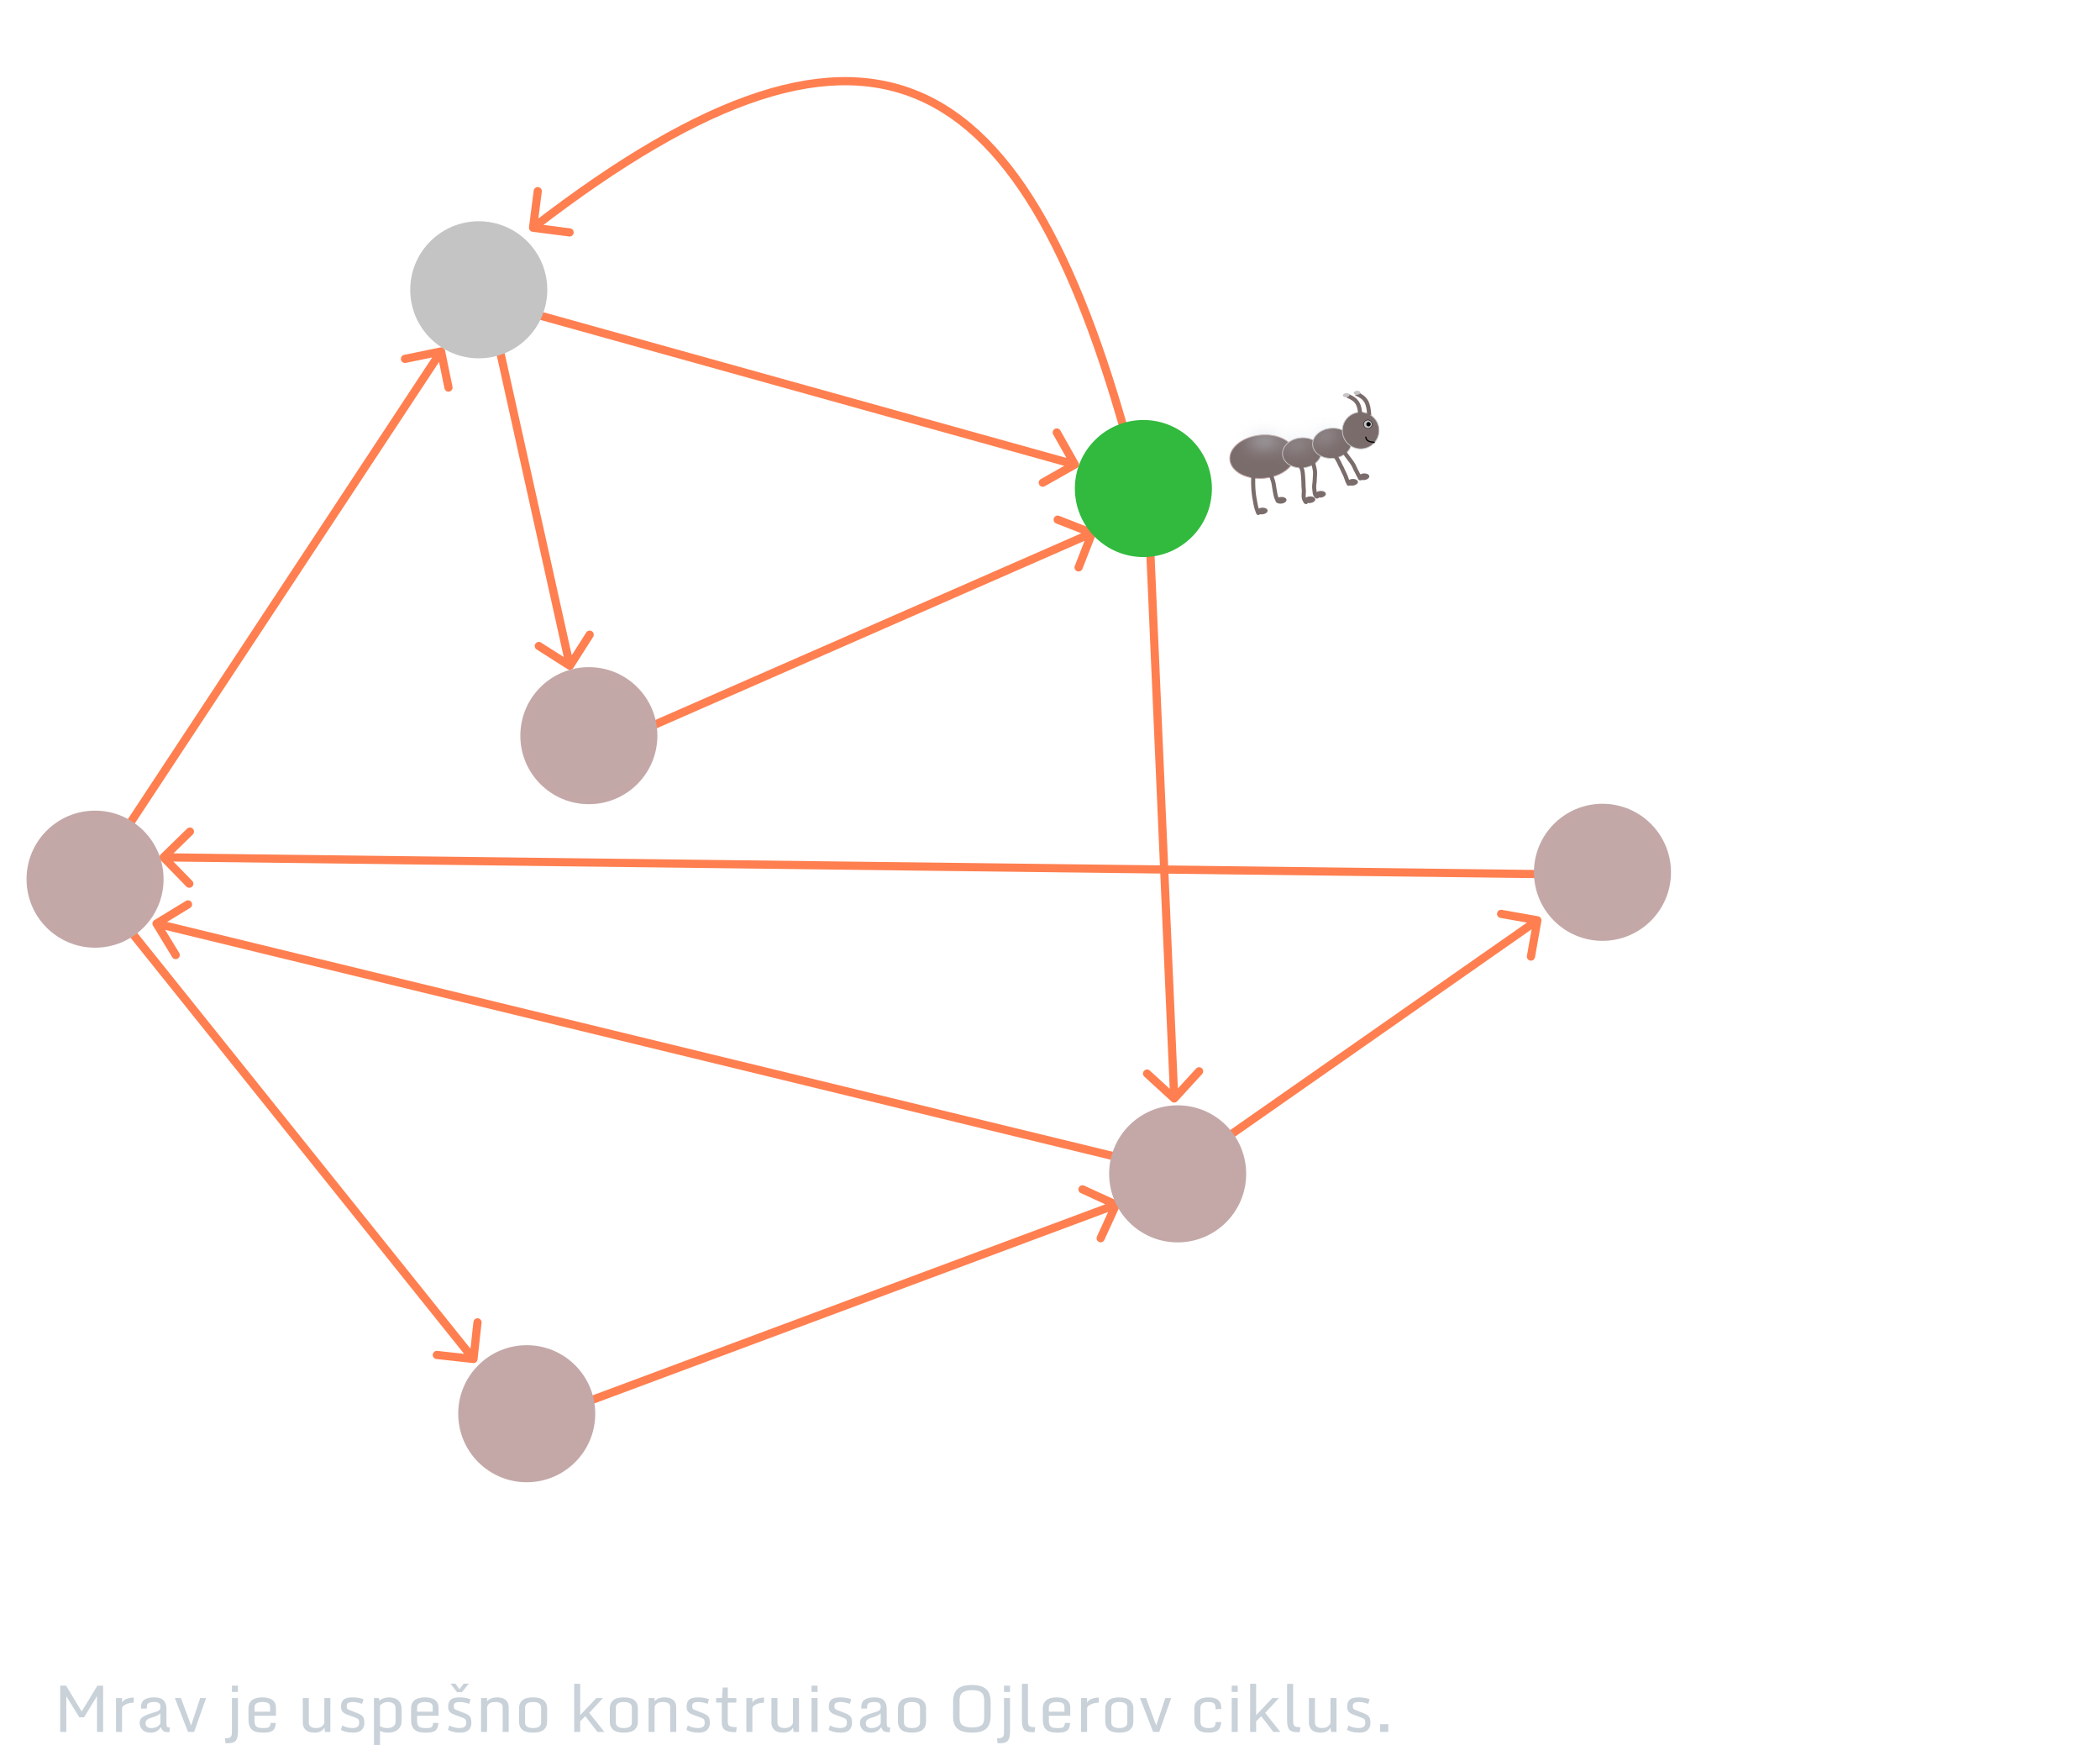
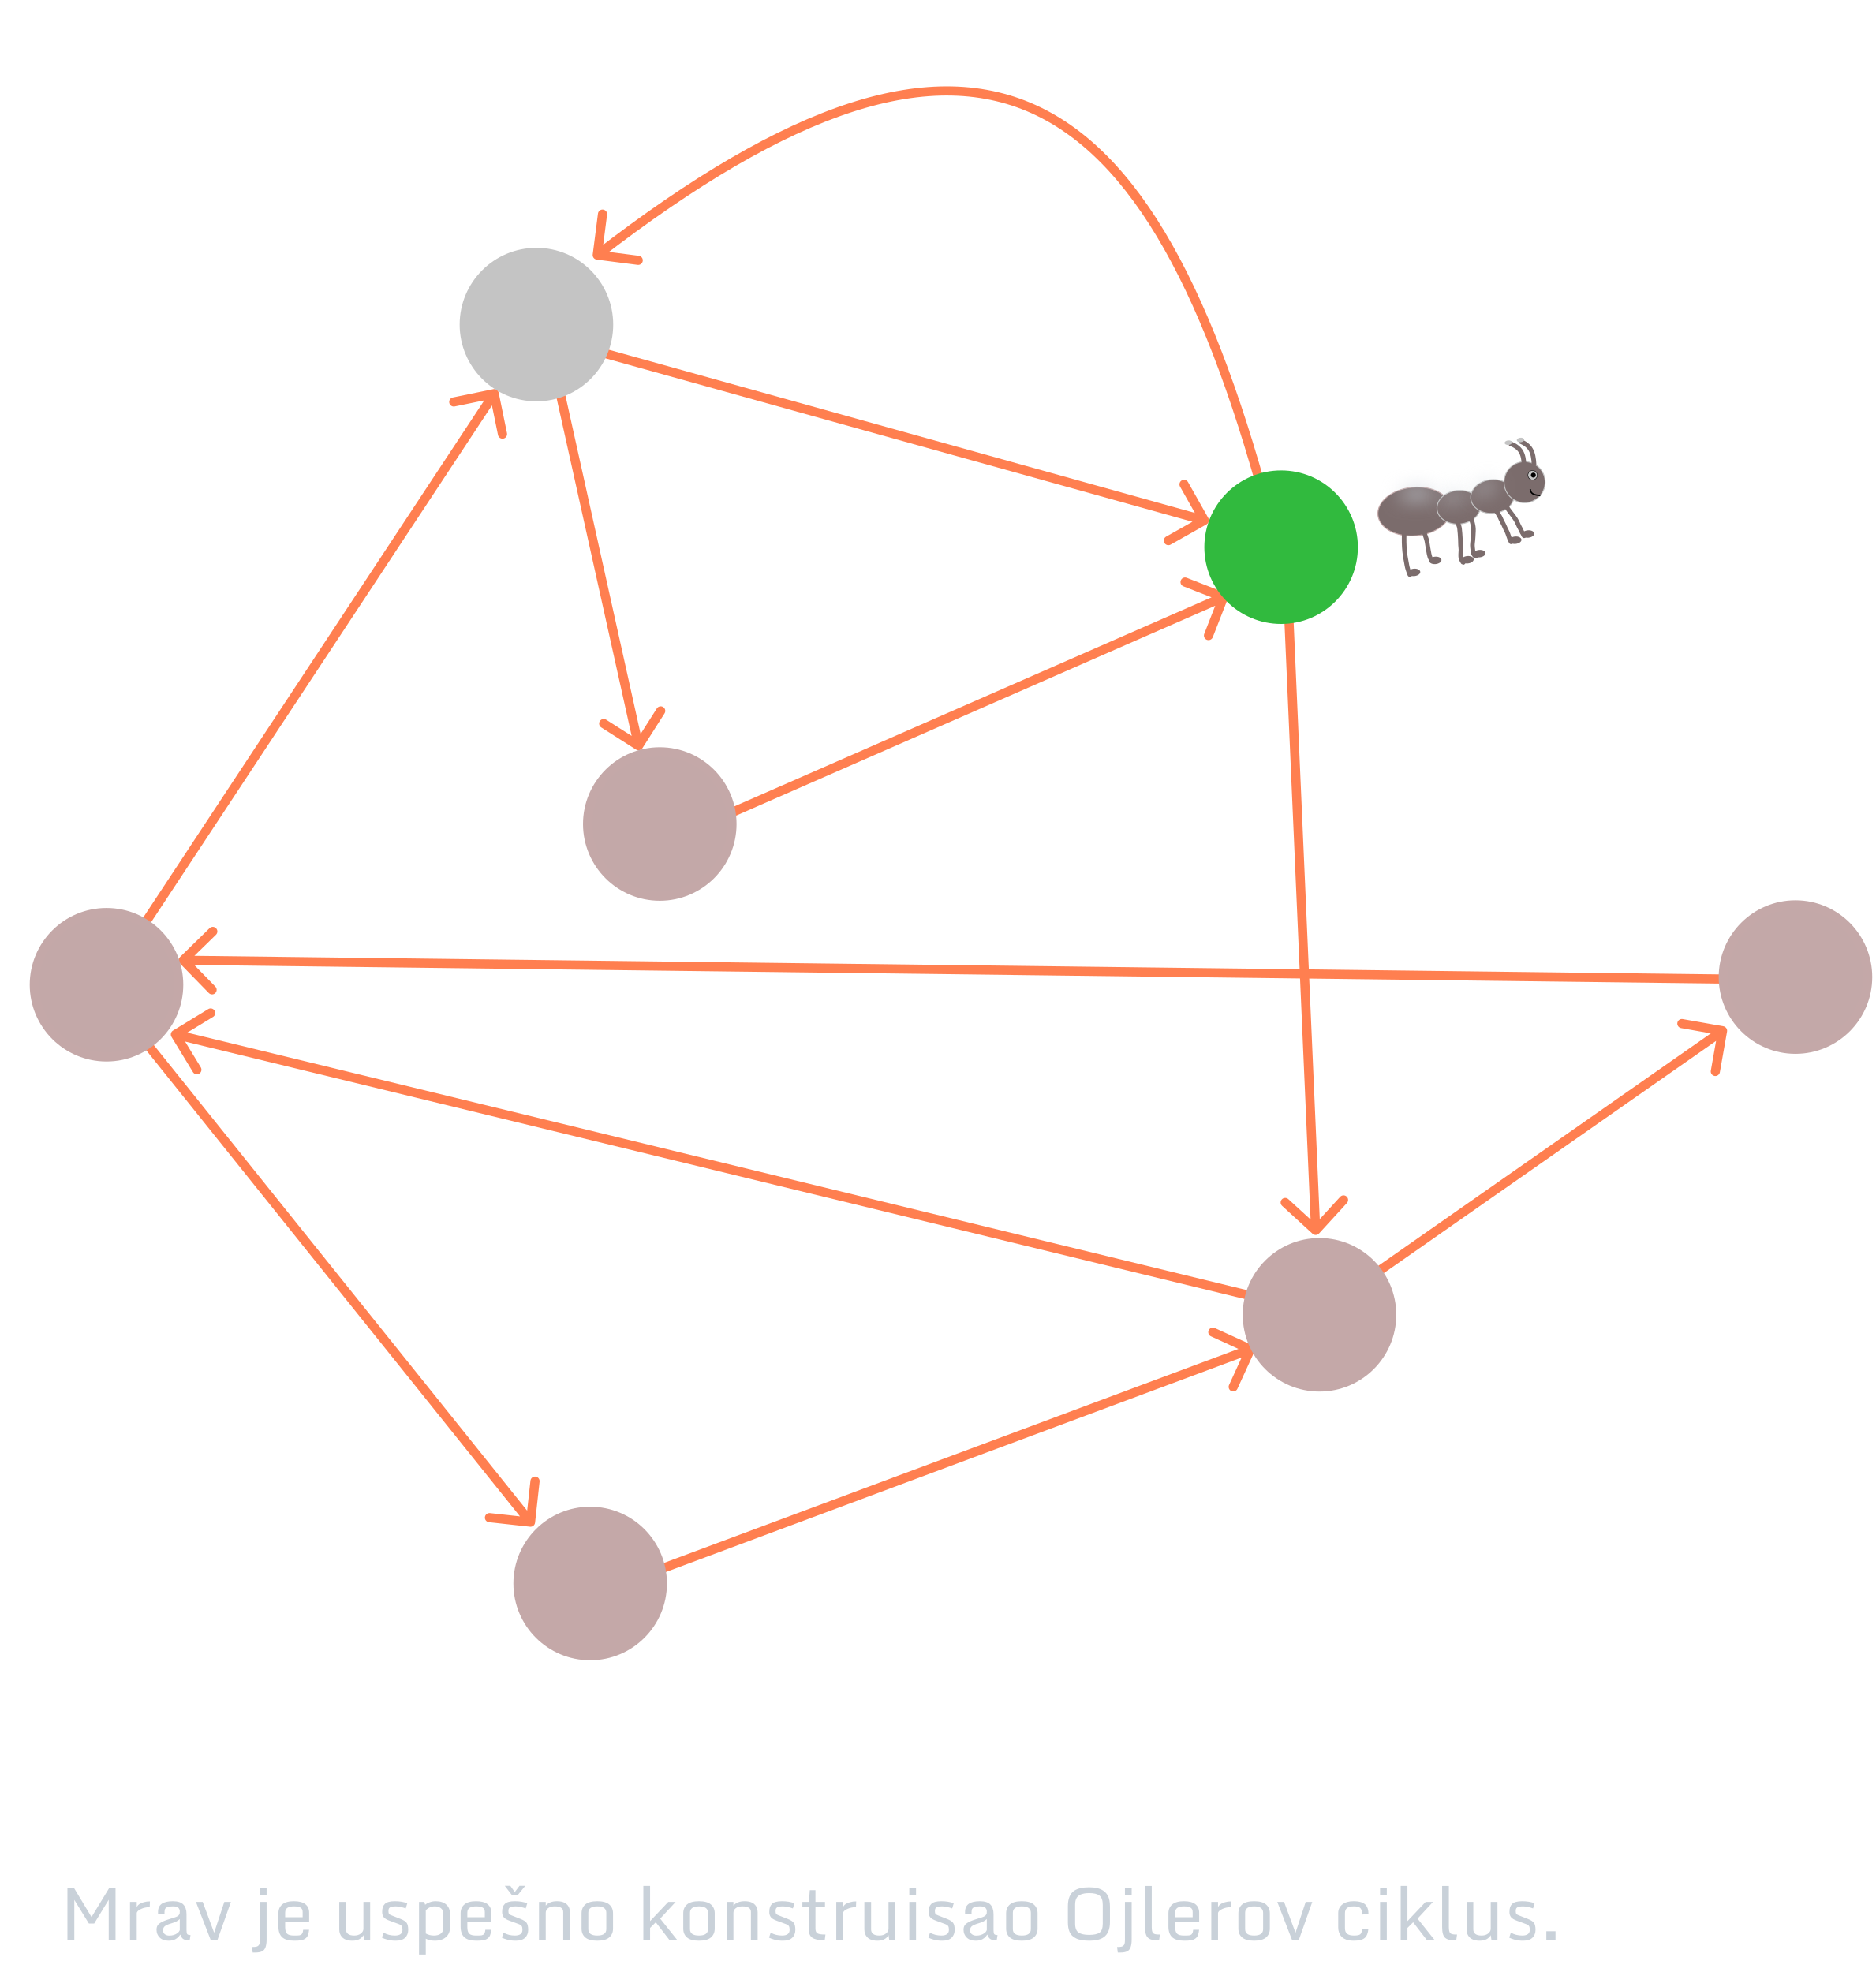
- <svg xmlns="http://www.w3.org/2000/svg" width="513" height="430" viewBox="0 0 513 430" fill="none">
+ <svg xmlns="http://www.w3.org/2000/svg" width="409" height="430" viewBox="0 0 409 430" fill="none">
  <path d="M14.703 423V411.703H16.148L19.953 418.016L23.797 411.703H25.188V423H23.703V414.242L20.539 419.422H19.375L16.203 414.273V423H14.703ZM28.344 423V414.719H29.812V415.891C30 415.38 30.508 415.01 31.336 414.781C31.768 414.656 32.219 414.596 32.688 414.602L32.641 415.859C31.932 415.859 31.284 416 30.695 416.281C30.107 416.562 29.812 416.87 29.812 417.203V423H28.344ZM36.773 423.172C35.935 423.172 35.284 422.945 34.82 422.492C34.357 422.034 34.125 421.466 34.125 420.789C34.125 420.404 34.206 420.083 34.367 419.828C34.695 419.307 35.675 418.81 37.305 418.336C38.247 418.076 38.789 417.852 38.93 417.664C39.075 417.477 39.156 417.331 39.172 417.227C39.188 417.117 39.195 416.945 39.195 416.711C39.195 416.477 39.099 416.247 38.906 416.023C38.719 415.799 38.307 415.688 37.672 415.688C36.776 415.688 36.227 415.859 36.023 416.203C35.919 416.38 35.867 416.62 35.867 416.922V417.289H34.453V416.914C34.453 416.107 34.721 415.513 35.258 415.133C35.8 414.753 36.607 414.562 37.68 414.562C38.753 414.562 39.518 414.807 39.977 415.297C40.435 415.781 40.664 416.474 40.664 417.375V420.906C40.664 421.339 40.719 421.62 40.828 421.75C40.938 421.875 41.172 421.938 41.531 421.938L41.359 423.062H41.062C40.542 423.062 40.154 422.964 39.898 422.766C39.643 422.562 39.448 422.25 39.312 421.828C38.88 422.474 38.359 422.88 37.75 423.047C37.458 423.13 37.133 423.172 36.773 423.172ZM37.508 419.344C36.768 419.557 36.255 419.771 35.969 419.984C35.688 420.198 35.547 420.5 35.547 420.891C35.547 421.276 35.677 421.568 35.938 421.766C36.203 421.964 36.521 422.062 36.891 422.062C37.266 422.062 37.604 422.016 37.906 421.922C38.208 421.823 38.479 421.68 38.719 421.492C38.964 421.299 39.122 421.081 39.195 420.836V418.445C38.815 418.826 38.253 419.125 37.508 419.344ZM45.93 423L42.719 414.719H44.195L46.688 421.438L48.906 414.719H50.344L47.414 423H45.93ZM55.094 425.758L54.945 424.539H55.172C55.703 424.539 56.057 424.469 56.234 424.328C56.411 424.193 56.526 424.023 56.578 423.82C56.63 423.622 56.656 423.359 56.656 423.031V414.719H58.125V422.945C58.125 424.305 57.812 425.146 57.188 425.469C56.818 425.661 56.292 425.758 55.609 425.758H55.094ZM56.656 413.227V411.703H58.125V413.227H56.656ZM64.148 423.172C62.935 423.172 62.057 422.919 61.516 422.414C60.974 421.909 60.703 421.13 60.703 420.078V417.195C60.703 416.378 60.982 415.734 61.539 415.266C62.096 414.797 62.938 414.562 64.062 414.562C65.193 414.562 66.031 414.781 66.578 415.219C67.13 415.651 67.406 416.271 67.406 417.078V419.047H62.172V420.211C62.172 420.898 62.31 421.378 62.586 421.648C62.862 421.914 63.359 422.047 64.078 422.047C64.797 422.047 65.203 422.031 65.297 422C65.391 421.969 65.487 421.932 65.586 421.891C65.685 421.849 65.753 421.799 65.789 421.742C65.831 421.685 65.883 421.599 65.945 421.484C66.013 421.365 66.062 421.135 66.094 420.797H67.391C67.338 421.292 67.25 421.69 67.125 421.992C67.005 422.294 66.812 422.536 66.547 422.719C66.287 422.896 65.971 423.016 65.602 423.078C65.237 423.141 64.753 423.172 64.148 423.172ZM62.172 418.055H65.984V416.922C65.984 416.453 65.823 416.13 65.5 415.953C65.182 415.776 64.713 415.688 64.094 415.688C63.474 415.688 62.997 415.794 62.664 416.008C62.336 416.221 62.172 416.573 62.172 417.062V418.055ZM76.82 423.172C75.409 423.172 74.513 422.672 74.133 421.672C74.023 421.385 73.969 421.073 73.969 420.734V414.719H75.438V420.742C75.438 421.148 75.586 421.469 75.883 421.703C76.185 421.932 76.633 422.047 77.227 422.047C77.82 422.047 78.302 421.901 78.672 421.609C79.047 421.312 79.234 420.971 79.234 420.586V414.719H80.703V423H79.391L79.234 421.961C78.776 422.768 77.971 423.172 76.82 423.172ZM86.086 422.047C87.195 422.047 87.75 421.633 87.75 420.805C87.75 420.445 87.701 420.18 87.602 420.008C87.503 419.831 87.271 419.674 86.906 419.539L84.938 418.812C84.333 418.599 83.912 418.346 83.672 418.055C83.438 417.758 83.32 417.388 83.32 416.945C83.32 416.503 83.365 416.148 83.453 415.883C83.542 415.612 83.688 415.375 83.891 415.172C84.297 414.766 85.026 414.562 86.078 414.562C87.13 414.562 88.037 414.714 88.797 415.016L88.461 416.141C88.195 416.031 87.846 415.93 87.414 415.836C86.982 415.737 86.604 415.688 86.281 415.688C85.537 415.688 85.065 415.807 84.867 416.047C84.747 416.198 84.688 416.419 84.688 416.711C84.688 417.003 84.734 417.211 84.828 417.336C84.927 417.456 85.117 417.565 85.398 417.664L87.344 418.43C88.021 418.695 88.466 418.99 88.68 419.312C88.893 419.63 89 420.133 89 420.82C89 421.508 88.779 422.073 88.336 422.516C87.893 422.953 87.208 423.172 86.281 423.172C85.604 423.172 85.003 423.099 84.477 422.953C83.951 422.807 83.547 422.656 83.266 422.5L83.625 421.422C84.37 421.839 85.19 422.047 86.086 422.047ZM91.359 426.188V414.719H92.516L92.688 415.344C92.927 415.13 93.255 414.948 93.672 414.797C94.088 414.641 94.521 414.562 94.969 414.562C95.995 414.562 96.773 414.812 97.305 415.312C97.841 415.812 98.109 416.477 98.109 417.305V420.312C98.109 421.167 97.818 421.857 97.234 422.383C96.651 422.909 95.833 423.172 94.781 423.172C94.052 423.172 93.401 423.026 92.828 422.734V426.188H91.359ZM92.828 421.602C93.354 421.898 93.943 422.047 94.594 422.047C95.245 422.047 95.747 421.909 96.102 421.633C96.461 421.357 96.641 420.969 96.641 420.469V417.188C96.641 416.708 96.463 416.339 96.109 416.078C95.76 415.818 95.331 415.688 94.82 415.688C94.315 415.688 93.883 415.792 93.523 416C93.169 416.208 92.938 416.396 92.828 416.562V421.602ZM103.867 423.172C102.654 423.172 101.776 422.919 101.234 422.414C100.693 421.909 100.422 421.13 100.422 420.078V417.195C100.422 416.378 100.701 415.734 101.258 415.266C101.815 414.797 102.656 414.562 103.781 414.562C104.911 414.562 105.75 414.781 106.297 415.219C106.849 415.651 107.125 416.271 107.125 417.078V419.047H101.891V420.211C101.891 420.898 102.029 421.378 102.305 421.648C102.581 421.914 103.078 422.047 103.797 422.047C104.516 422.047 104.922 422.031 105.016 422C105.109 421.969 105.206 421.932 105.305 421.891C105.404 421.849 105.471 421.799 105.508 421.742C105.549 421.685 105.602 421.599 105.664 421.484C105.732 421.365 105.781 421.135 105.812 420.797H107.109C107.057 421.292 106.969 421.69 106.844 421.992C106.724 422.294 106.531 422.536 106.266 422.719C106.005 422.896 105.69 423.016 105.32 423.078C104.956 423.141 104.471 423.172 103.867 423.172ZM101.891 418.055H105.703V416.922C105.703 416.453 105.542 416.13 105.219 415.953C104.901 415.776 104.432 415.688 103.812 415.688C103.193 415.688 102.716 415.794 102.383 416.008C102.055 416.221 101.891 416.573 101.891 417.062V418.055ZM111.656 413.289L110.055 411.211H111.266L112.234 412.57L113.266 411.211H114.523L112.828 413.289H111.656ZM112.242 422.047C113.352 422.047 113.906 421.633 113.906 420.805C113.906 420.445 113.857 420.18 113.758 420.008C113.659 419.831 113.427 419.674 113.062 419.539L111.094 418.812C110.49 418.599 110.068 418.346 109.828 418.055C109.594 417.758 109.477 417.388 109.477 416.945C109.477 416.503 109.521 416.148 109.609 415.883C109.698 415.612 109.844 415.375 110.047 415.172C110.453 414.766 111.182 414.562 112.234 414.562C113.286 414.562 114.193 414.714 114.953 415.016L114.617 416.141C114.352 416.031 114.003 415.93 113.57 415.836C113.138 415.737 112.76 415.688 112.438 415.688C111.693 415.688 111.221 415.807 111.023 416.047C110.904 416.198 110.844 416.419 110.844 416.711C110.844 417.003 110.891 417.211 110.984 417.336C111.083 417.456 111.273 417.565 111.555 417.664L113.5 418.43C114.177 418.695 114.622 418.99 114.836 419.312C115.049 419.63 115.156 420.133 115.156 420.82C115.156 421.508 114.935 422.073 114.492 422.516C114.049 422.953 113.365 423.172 112.438 423.172C111.76 423.172 111.159 423.099 110.633 422.953C110.107 422.807 109.703 422.656 109.422 422.5L109.781 421.422C110.526 421.839 111.346 422.047 112.242 422.047ZM122.797 416.898C122.797 416.091 122.18 415.688 120.945 415.688C120.336 415.688 119.857 415.818 119.508 416.078C119.159 416.339 118.984 416.68 118.984 417.102V423H117.516V414.719H118.984V415.523C119.536 414.883 120.354 414.562 121.438 414.562C122.844 414.562 123.734 415.057 124.109 416.047C124.214 416.328 124.266 416.641 124.266 416.984V423H122.797V416.898ZM128.266 420.664C128.266 421.586 128.919 422.047 130.227 422.047C131.534 422.047 132.188 421.586 132.188 420.664V417.078C132.188 416.151 131.534 415.688 130.227 415.688C128.919 415.688 128.266 416.151 128.266 417.078V420.664ZM133.656 420.539C133.656 421.352 133.378 421.995 132.82 422.469C132.268 422.938 131.401 423.172 130.219 423.172C129.036 423.172 128.169 422.938 127.617 422.469C127.07 422 126.797 421.357 126.797 420.539V417.203C126.797 416.385 127.07 415.742 127.617 415.273C128.169 414.799 129.036 414.562 130.219 414.562C131.401 414.562 132.268 414.799 132.82 415.273C133.378 415.747 133.656 416.391 133.656 417.203V420.539ZM140.266 423V411.234H141.734V418.906L145.695 414.719H147.305L143.938 418.359L147.641 423H145.945L142.977 419.156L141.734 420.391V423H140.266ZM150.438 420.664C150.438 421.586 151.091 422.047 152.398 422.047C153.706 422.047 154.359 421.586 154.359 420.664V417.078C154.359 416.151 153.706 415.688 152.398 415.688C151.091 415.688 150.438 416.151 150.438 417.078V420.664ZM155.828 420.539C155.828 421.352 155.549 421.995 154.992 422.469C154.44 422.938 153.573 423.172 152.391 423.172C151.208 423.172 150.341 422.938 149.789 422.469C149.242 422 148.969 421.357 148.969 420.539V417.203C148.969 416.385 149.242 415.742 149.789 415.273C150.341 414.799 151.208 414.562 152.391 414.562C153.573 414.562 154.44 414.799 154.992 415.273C155.549 415.747 155.828 416.391 155.828 417.203V420.539ZM163.719 416.898C163.719 416.091 163.102 415.688 161.867 415.688C161.258 415.688 160.779 415.818 160.43 416.078C160.081 416.339 159.906 416.68 159.906 417.102V423H158.438V414.719H159.906V415.523C160.458 414.883 161.276 414.562 162.359 414.562C163.766 414.562 164.656 415.057 165.031 416.047C165.135 416.328 165.188 416.641 165.188 416.984V423H163.719V416.898ZM170.492 422.047C171.602 422.047 172.156 421.633 172.156 420.805C172.156 420.445 172.107 420.18 172.008 420.008C171.909 419.831 171.677 419.674 171.312 419.539L169.344 418.812C168.74 418.599 168.318 418.346 168.078 418.055C167.844 417.758 167.727 417.388 167.727 416.945C167.727 416.503 167.771 416.148 167.859 415.883C167.948 415.612 168.094 415.375 168.297 415.172C168.703 414.766 169.432 414.562 170.484 414.562C171.536 414.562 172.443 414.714 173.203 415.016L172.867 416.141C172.602 416.031 172.253 415.93 171.82 415.836C171.388 415.737 171.01 415.688 170.688 415.688C169.943 415.688 169.471 415.807 169.273 416.047C169.154 416.198 169.094 416.419 169.094 416.711C169.094 417.003 169.141 417.211 169.234 417.336C169.333 417.456 169.523 417.565 169.805 417.664L171.75 418.43C172.427 418.695 172.872 418.99 173.086 419.312C173.299 419.63 173.406 420.133 173.406 420.82C173.406 421.508 173.185 422.073 172.742 422.516C172.299 422.953 171.615 423.172 170.688 423.172C170.01 423.172 169.409 423.099 168.883 422.953C168.357 422.807 167.953 422.656 167.672 422.5L168.031 421.422C168.776 421.839 169.596 422.047 170.492 422.047ZM179.594 423.062C178.438 423.062 177.602 422.88 177.086 422.516C176.576 422.151 176.32 421.523 176.32 420.633V415.828H174.938V414.719H176.375L176.555 412.156H177.789V414.719H179.867V415.828H177.789V420.539C177.789 421.06 177.938 421.406 178.234 421.578C178.536 421.745 179.06 421.828 179.805 421.828H179.969L179.812 423.062H179.594ZM182.328 423V414.719H183.797V415.891C183.984 415.38 184.492 415.01 185.32 414.781C185.753 414.656 186.203 414.596 186.672 414.602L186.625 415.859C185.917 415.859 185.268 416 184.68 416.281C184.091 416.562 183.797 416.87 183.797 417.203V423H182.328ZM191.305 423.172C189.893 423.172 188.997 422.672 188.617 421.672C188.508 421.385 188.453 421.073 188.453 420.734V414.719H189.922V420.742C189.922 421.148 190.07 421.469 190.367 421.703C190.669 421.932 191.117 422.047 191.711 422.047C192.305 422.047 192.786 421.901 193.156 421.609C193.531 421.312 193.719 420.971 193.719 420.586V414.719H195.188V423H193.875L193.719 421.961C193.26 422.768 192.456 423.172 191.305 423.172ZM198.25 423V414.719H199.719V423H198.25ZM198.25 413.227V411.703H199.719V413.227H198.25ZM205.227 422.047C206.336 422.047 206.891 421.633 206.891 420.805C206.891 420.445 206.841 420.18 206.742 420.008C206.643 419.831 206.411 419.674 206.047 419.539L204.078 418.812C203.474 418.599 203.052 418.346 202.812 418.055C202.578 417.758 202.461 417.388 202.461 416.945C202.461 416.503 202.505 416.148 202.594 415.883C202.682 415.612 202.828 415.375 203.031 415.172C203.438 414.766 204.167 414.562 205.219 414.562C206.271 414.562 207.177 414.714 207.938 415.016L207.602 416.141C207.336 416.031 206.987 415.93 206.555 415.836C206.122 415.737 205.745 415.688 205.422 415.688C204.677 415.688 204.206 415.807 204.008 416.047C203.888 416.198 203.828 416.419 203.828 416.711C203.828 417.003 203.875 417.211 203.969 417.336C204.068 417.456 204.258 417.565 204.539 417.664L206.484 418.43C207.161 418.695 207.607 418.99 207.82 419.312C208.034 419.63 208.141 420.133 208.141 420.82C208.141 421.508 207.919 422.073 207.477 422.516C207.034 422.953 206.349 423.172 205.422 423.172C204.745 423.172 204.143 423.099 203.617 422.953C203.091 422.807 202.688 422.656 202.406 422.5L202.766 421.422C203.51 421.839 204.331 422.047 205.227 422.047ZM212.727 423.172C211.888 423.172 211.237 422.945 210.773 422.492C210.31 422.034 210.078 421.466 210.078 420.789C210.078 420.404 210.159 420.083 210.32 419.828C210.648 419.307 211.628 418.81 213.258 418.336C214.201 418.076 214.742 417.852 214.883 417.664C215.029 417.477 215.109 417.331 215.125 417.227C215.141 417.117 215.148 416.945 215.148 416.711C215.148 416.477 215.052 416.247 214.859 416.023C214.672 415.799 214.26 415.688 213.625 415.688C212.729 415.688 212.18 415.859 211.977 416.203C211.872 416.38 211.82 416.62 211.82 416.922V417.289H210.406V416.914C210.406 416.107 210.674 415.513 211.211 415.133C211.753 414.753 212.56 414.562 213.633 414.562C214.706 414.562 215.471 414.807 215.93 415.297C216.388 415.781 216.617 416.474 216.617 417.375V420.906C216.617 421.339 216.672 421.62 216.781 421.75C216.891 421.875 217.125 421.938 217.484 421.938L217.312 423.062H217.016C216.495 423.062 216.107 422.964 215.852 422.766C215.596 422.562 215.401 422.25 215.266 421.828C214.833 422.474 214.312 422.88 213.703 423.047C213.411 423.13 213.086 423.172 212.727 423.172ZM213.461 419.344C212.721 419.557 212.208 419.771 211.922 419.984C211.641 420.198 211.5 420.5 211.5 420.891C211.5 421.276 211.63 421.568 211.891 421.766C212.156 421.964 212.474 422.062 212.844 422.062C213.219 422.062 213.557 422.016 213.859 421.922C214.161 421.823 214.432 421.68 214.672 421.492C214.917 421.299 215.076 421.081 215.148 420.836V418.445C214.768 418.826 214.206 419.125 213.461 419.344ZM220.828 420.664C220.828 421.586 221.482 422.047 222.789 422.047C224.096 422.047 224.75 421.586 224.75 420.664V417.078C224.75 416.151 224.096 415.688 222.789 415.688C221.482 415.688 220.828 416.151 220.828 417.078V420.664ZM226.219 420.539C226.219 421.352 225.94 421.995 225.383 422.469C224.831 422.938 223.964 423.172 222.781 423.172C221.599 423.172 220.732 422.938 220.18 422.469C219.633 422 219.359 421.357 219.359 420.539V417.203C219.359 416.385 219.633 415.742 220.18 415.273C220.732 414.799 221.599 414.562 222.781 414.562C223.964 414.562 224.831 414.799 225.383 415.273C225.94 415.747 226.219 416.391 226.219 417.203V420.539ZM237.477 421.906C238.508 421.906 239.258 421.742 239.727 421.414C240.195 421.081 240.43 420.424 240.43 419.445V415.359C240.43 414.38 240.193 413.708 239.719 413.344C239.25 412.979 238.505 412.797 237.484 412.797C235.901 412.797 234.94 413.234 234.602 414.109C234.471 414.443 234.406 414.859 234.406 415.359V419.445C234.406 420.419 234.661 421.073 235.172 421.406C235.682 421.74 236.451 421.906 237.477 421.906ZM234.586 422.656C233.904 422.312 233.44 421.852 233.195 421.273C232.951 420.695 232.828 420.005 232.828 419.203V415.648C232.828 414.029 233.286 412.906 234.203 412.281C234.943 411.781 236.036 411.531 237.484 411.531C240.047 411.531 241.513 412.484 241.883 414.391C241.961 414.792 242 415.245 242 415.75V419.094C242 420.667 241.549 421.771 240.648 422.406C239.924 422.917 238.904 423.172 237.586 423.172C236.268 423.172 235.268 423 234.586 422.656ZM243.703 425.758L243.555 424.539H243.781C244.312 424.539 244.667 424.469 244.844 424.328C245.021 424.193 245.135 424.023 245.188 423.82C245.24 423.622 245.266 423.359 245.266 423.031V414.719H246.734V422.945C246.734 424.305 246.422 425.146 245.797 425.469C245.427 425.661 244.901 425.758 244.219 425.758H243.703ZM245.266 413.227V411.703H246.734V413.227H245.266ZM252.297 423.062C251.812 423.062 251.417 423.026 251.109 422.953C250.802 422.88 250.531 422.742 250.297 422.539C249.859 422.159 249.641 421.38 249.641 420.203V411.242H251.109V420.219C251.109 420.885 251.208 421.32 251.406 421.523C251.604 421.727 252.013 421.828 252.633 421.828H252.891L252.719 423.062H252.297ZM258.195 423.172C256.982 423.172 256.104 422.919 255.562 422.414C255.021 421.909 254.75 421.13 254.75 420.078V417.195C254.75 416.378 255.029 415.734 255.586 415.266C256.143 414.797 256.984 414.562 258.109 414.562C259.24 414.562 260.078 414.781 260.625 415.219C261.177 415.651 261.453 416.271 261.453 417.078V419.047H256.219V420.211C256.219 420.898 256.357 421.378 256.633 421.648C256.909 421.914 257.406 422.047 258.125 422.047C258.844 422.047 259.25 422.031 259.344 422C259.438 421.969 259.534 421.932 259.633 421.891C259.732 421.849 259.799 421.799 259.836 421.742C259.878 421.685 259.93 421.599 259.992 421.484C260.06 421.365 260.109 421.135 260.141 420.797H261.438C261.385 421.292 261.297 421.69 261.172 421.992C261.052 422.294 260.859 422.536 260.594 422.719C260.333 422.896 260.018 423.016 259.648 423.078C259.284 423.141 258.799 423.172 258.195 423.172ZM256.219 418.055H260.031V416.922C260.031 416.453 259.87 416.13 259.547 415.953C259.229 415.776 258.76 415.688 258.141 415.688C257.521 415.688 257.044 415.794 256.711 416.008C256.383 416.221 256.219 416.573 256.219 417.062V418.055ZM264.094 423V414.719H265.562V415.891C265.75 415.38 266.258 415.01 267.086 414.781C267.518 414.656 267.969 414.596 268.438 414.602L268.391 415.859C267.682 415.859 267.034 416 266.445 416.281C265.857 416.562 265.562 416.87 265.562 417.203V423H264.094ZM271.469 420.664C271.469 421.586 272.122 422.047 273.43 422.047C274.737 422.047 275.391 421.586 275.391 420.664V417.078C275.391 416.151 274.737 415.688 273.43 415.688C272.122 415.688 271.469 416.151 271.469 417.078V420.664ZM276.859 420.539C276.859 421.352 276.581 421.995 276.023 422.469C275.471 422.938 274.604 423.172 273.422 423.172C272.24 423.172 271.372 422.938 270.82 422.469C270.273 422 270 421.357 270 420.539V417.203C270 416.385 270.273 415.742 270.82 415.273C271.372 414.799 272.24 414.562 273.422 414.562C274.604 414.562 275.471 414.799 276.023 415.273C276.581 415.747 276.859 416.391 276.859 417.203V420.539ZM281.695 423L278.484 414.719H279.961L282.453 421.438L284.672 414.719H286.109L283.18 423H281.695ZM295.133 423.172C293.44 423.172 292.38 422.583 291.953 421.406C291.828 421.073 291.766 420.708 291.766 420.312V417.156C291.766 416.37 292.065 415.742 292.664 415.273C293.263 414.799 294.073 414.562 295.094 414.562C296.396 414.562 297.292 414.844 297.781 415.406C298.167 415.844 298.359 416.49 298.359 417.344L296.961 417.477C296.961 416.737 296.828 416.255 296.562 416.031C296.302 415.802 295.836 415.688 295.164 415.688C294.492 415.688 294.003 415.805 293.695 416.039C293.388 416.273 293.234 416.659 293.234 417.195V420.438C293.234 421.01 293.396 421.422 293.719 421.672C294.042 421.922 294.539 422.047 295.211 422.047C295.888 422.047 296.339 421.958 296.562 421.781C296.792 421.604 296.932 421.203 296.984 420.578H298.344C298.26 421.536 297.984 422.208 297.516 422.594C297.047 422.979 296.253 423.172 295.133 423.172ZM300.891 423V414.719H302.359V423H300.891ZM300.891 413.227V411.703H302.359V413.227H300.891ZM305.391 423V411.234H306.859V418.906L310.82 414.719H312.43L309.062 418.359L312.766 423H311.07L308.102 419.156L306.859 420.391V423H305.391ZM317.078 423.062C316.594 423.062 316.198 423.026 315.891 422.953C315.583 422.88 315.312 422.742 315.078 422.539C314.641 422.159 314.422 421.38 314.422 420.203V411.242H315.891V420.219C315.891 420.885 315.99 421.32 316.188 421.523C316.385 421.727 316.794 421.828 317.414 421.828H317.672L317.5 423.062H317.078ZM322.602 423.172C321.19 423.172 320.294 422.672 319.914 421.672C319.805 421.385 319.75 421.073 319.75 420.734V414.719H321.219V420.742C321.219 421.148 321.367 421.469 321.664 421.703C321.966 421.932 322.414 422.047 323.008 422.047C323.602 422.047 324.083 421.901 324.453 421.609C324.828 421.312 325.016 420.971 325.016 420.586V414.719H326.484V423H325.172L325.016 421.961C324.557 422.768 323.753 423.172 322.602 423.172ZM331.867 422.047C332.977 422.047 333.531 421.633 333.531 420.805C333.531 420.445 333.482 420.18 333.383 420.008C333.284 419.831 333.052 419.674 332.688 419.539L330.719 418.812C330.115 418.599 329.693 418.346 329.453 418.055C329.219 417.758 329.102 417.388 329.102 416.945C329.102 416.503 329.146 416.148 329.234 415.883C329.323 415.612 329.469 415.375 329.672 415.172C330.078 414.766 330.807 414.562 331.859 414.562C332.911 414.562 333.818 414.714 334.578 415.016L334.242 416.141C333.977 416.031 333.628 415.93 333.195 415.836C332.763 415.737 332.385 415.688 332.062 415.688C331.318 415.688 330.846 415.807 330.648 416.047C330.529 416.198 330.469 416.419 330.469 416.711C330.469 417.003 330.516 417.211 330.609 417.336C330.708 417.456 330.898 417.565 331.18 417.664L333.125 418.43C333.802 418.695 334.247 418.99 334.461 419.312C334.674 419.63 334.781 420.133 334.781 420.82C334.781 421.508 334.56 422.073 334.117 422.516C333.674 422.953 332.99 423.172 332.062 423.172C331.385 423.172 330.784 423.099 330.258 422.953C329.732 422.807 329.328 422.656 329.047 422.5L329.406 421.422C330.151 421.839 330.971 422.047 331.867 422.047ZM337.141 423V421.109H339.141V423H337.141Z" fill="#C9D1D9" />
  <path d="M138.679 163.453C139.145 163.75 139.763 163.612 140.06 163.146L144.892 155.554C145.189 155.088 145.051 154.47 144.586 154.173C144.12 153.877 143.502 154.014 143.205 154.48L138.91 161.229L132.161 156.933C131.695 156.637 131.077 156.774 130.78 157.24C130.483 157.706 130.621 158.324 131.087 158.621L138.679 163.453ZM119.326 77.688L138.24 162.826L140.192 162.393L121.278 77.254L119.326 77.688Z" fill="#FF7F50" />
  <path d="M263.067 114.328C263.548 114.057 263.718 113.447 263.447 112.966L259.023 105.128C258.752 104.647 258.142 104.477 257.661 104.749C257.18 105.02 257.01 105.63 257.281 106.111L261.213 113.078L254.246 117.01C253.765 117.282 253.596 117.892 253.867 118.372C254.138 118.853 254.748 119.023 255.229 118.752L263.067 114.328ZM130.077 77.597L262.308 114.421L262.844 112.494L130.613 75.67L130.077 77.597Z" fill="#FF7F50" />
  <path d="M129.227 55.487C129.157 56.035 129.544 56.536 130.091 56.607L139.018 57.754C139.566 57.824 140.067 57.437 140.137 56.89C140.208 56.342 139.821 55.841 139.273 55.77L131.338 54.751L132.358 46.816C132.428 46.268 132.041 45.767 131.494 45.697C130.946 45.626 130.445 46.013 130.374 46.561L129.227 55.487ZM279.497 119.341C272.995 93.491 265.758 72.402 257.21 56.343C248.664 40.287 238.76 29.174 226.884 23.41C214.982 17.632 201.252 17.3 185.222 22.499C169.214 27.691 150.858 38.413 129.608 54.823L130.83 56.406C151.998 40.06 170.143 29.492 185.839 24.402C201.512 19.319 214.687 19.712 226.011 25.209C237.361 30.718 247.005 41.427 255.445 57.283C263.884 73.136 271.073 94.047 277.557 119.829L279.497 119.341Z" fill="#FF7F50" />
  <path d="M286.171 269.023C286.578 269.396 287.21 269.368 287.584 268.961L293.663 262.325C294.036 261.918 294.009 261.285 293.601 260.912C293.194 260.539 292.562 260.567 292.189 260.974L286.784 266.873L280.886 261.469C280.478 261.095 279.846 261.123 279.473 261.53C279.1 261.938 279.127 262.57 279.535 262.943L286.171 269.023ZM279.989 134.425L285.847 268.329L287.845 268.242L281.987 134.337L279.989 134.425Z" fill="#FF7F50" />
  <path d="M273.528 294.645C273.758 294.143 273.537 293.55 273.035 293.32L264.849 289.578C264.347 289.349 263.754 289.57 263.524 290.072C263.295 290.574 263.516 291.168 264.018 291.397L271.294 294.723L267.968 301.999C267.738 302.501 267.959 303.095 268.461 303.324C268.964 303.554 269.557 303.333 269.786 302.831L273.528 294.645ZM144.921 342.869L272.968 295.167L272.27 293.293L144.223 340.995L144.921 342.869Z" fill="#FF7F50" />
  <path d="M115.553 332.907C116.102 332.967 116.596 332.571 116.656 332.022L117.641 323.076C117.701 322.527 117.305 322.033 116.756 321.973C116.207 321.913 115.713 322.309 115.653 322.858L114.778 330.81L106.826 329.934C106.277 329.874 105.783 330.27 105.722 330.819C105.662 331.368 106.058 331.862 106.607 331.922L115.553 332.907ZM30.347 227.095L114.882 332.539L116.443 331.287L31.907 225.844L30.347 227.095Z" fill="#FF7F50" />
  <path d="M108.728 85.639C108.617 85.098 108.089 84.749 107.548 84.86L98.731 86.67C98.19 86.781 97.842 87.309 97.953 87.85C98.064 88.391 98.592 88.74 99.133 88.629L106.97 87.02L108.578 94.857C108.689 95.398 109.218 95.747 109.759 95.636C110.3 95.525 110.649 94.996 110.538 94.455L108.728 85.639ZM32.425 201.883L108.583 86.39L106.914 85.289L30.755 200.782L32.425 201.883Z" fill="#FF7F50" />
  <path d="M267.692 130.56C267.893 130.046 267.639 129.466 267.124 129.265L258.741 125.99C258.227 125.789 257.647 126.043 257.446 126.557C257.245 127.072 257.499 127.651 258.014 127.852L265.465 130.764L262.554 138.215C262.353 138.73 262.607 139.31 263.121 139.511C263.636 139.712 264.216 139.458 264.417 138.943L267.692 130.56ZM145.786 184.289L267.162 131.112L266.359 129.28L144.984 182.457L145.786 184.289Z" fill="#FF7F50" />
  <path d="M376.543 224.941C376.639 224.397 376.276 223.878 375.733 223.782L366.871 222.212C366.327 222.116 365.808 222.479 365.711 223.022C365.615 223.566 365.978 224.085 366.522 224.181L374.399 225.577L373.004 233.454C372.907 233.998 373.27 234.517 373.814 234.613C374.358 234.71 374.877 234.347 374.973 233.803L376.543 224.941ZM289.93 285.843L376.131 225.586L374.985 223.947L288.784 284.204L289.93 285.843Z" fill="#FF7F50" />
  <path d="M39.254 208.674C38.859 209.06 38.851 209.693 39.237 210.088L45.523 216.53C45.908 216.925 46.541 216.933 46.937 216.547C47.332 216.161 47.34 215.528 46.954 215.133L41.367 209.407L47.092 203.82C47.487 203.434 47.495 202.801 47.109 202.406C46.724 202.01 46.09 202.003 45.695 202.388L39.254 208.674ZM390.406 212.665L39.965 208.39L39.94 210.39L390.382 214.665L390.406 212.665Z" fill="#FF7F50" />
  <path d="M37.721 224.714C37.249 225.001 37.1 225.617 37.387 226.088L42.068 233.775C42.355 234.247 42.97 234.396 43.442 234.109C43.914 233.822 44.063 233.207 43.776 232.735L39.615 225.902L46.448 221.741C46.92 221.454 47.069 220.839 46.782 220.367C46.495 219.895 45.879 219.746 45.408 220.033L37.721 224.714ZM289.914 285.704L38.477 224.597L38.005 226.54L289.442 287.648L289.914 285.704Z" fill="#FF7F50" />
  <circle cx="143.849" cy="179.675" r="15.738" fill="#C3A8A8" stroke="#C4A8A8" stroke-width="2" />
  <circle cx="279.314" cy="119.316" r="16.738" fill="#31BA3E" />
  <circle cx="391.459" cy="213.05" r="15.738" fill="#C3A8A8" stroke="#C4A8A8" stroke-width="2" />
  <circle cx="287.683" cy="286.697" r="16.738" fill="#C4A8A8" />
  <circle cx="128.671" cy="345.281" r="16.738" fill="#C4A8A8" />
  <circle cx="23.221" cy="214.723" r="15.738" fill="#C3A8A8" stroke="#C4A8A8" stroke-width="2" />
  <circle cx="116.955" cy="70.776" r="16.738" fill="#C4C4C4" />
  <path d="M316.328 110.764C316.467 112.202 315.72 113.601 314.375 114.699C313.03 115.797 311.095 116.587 308.89 116.801C306.684 117.015 304.634 116.612 303.104 115.793C301.572 114.973 300.57 113.744 300.431 112.306C300.291 110.868 301.038 109.469 302.384 108.37C303.729 107.272 305.663 106.483 307.868 106.269C310.074 106.055 312.124 106.458 313.655 107.277C315.186 108.097 316.188 109.326 316.328 110.764Z" fill="#7B6C6C" stroke="#C4A8A8" stroke-width="0.2" />
  <path d="M322.766 110.139C322.96 112.137 321.028 113.998 318.391 114.254C315.755 114.51 313.501 113.054 313.308 111.057C313.114 109.059 315.046 107.197 317.682 106.942C320.319 106.686 322.572 108.142 322.766 110.139Z" fill="#7B6C6C" stroke="#C4C4C4" stroke-width="0.2" />
  <path d="M330.121 107.8C330.315 109.798 328.383 111.659 325.747 111.915C323.11 112.171 320.857 110.715 320.663 108.718C320.469 106.72 322.401 104.859 325.037 104.603C327.674 104.347 329.928 105.803 330.121 107.8Z" fill="#7B6C6C" stroke="#C4C4C4" stroke-width="0.2" />
  <circle cx="332.401" cy="105.143" r="4.482" transform="rotate(-5.5403 332.401 105.143)" fill="#7B6C6C" stroke="#C4C4C4" stroke-width="0.2" />
  <path d="M335.825 108.06C334.458 107.922 333.734 107.722 333.63 106.648" stroke="black" stroke-width="0.3" />
  <path d="M306.273 114.244C306.074 116.959 306.01 119.621 306.564 122.287C306.693 122.91 306.761 123.561 306.964 124.166C307.087 124.532 307.444 125.621 307.407 125.236" stroke="#7B6C6C" stroke-linecap="round" stroke-linejoin="round" />
  <ellipse cx="308.313" cy="124.809" rx="1.348" ry="0.809" transform="rotate(-5.5403 308.313 124.809)" fill="#7B6C6C" />
  <path d="M309.946 114.429C310.284 115.477 310.675 116.507 310.995 117.561C311.192 118.212 311.22 118.902 311.358 119.565C311.505 120.271 311.594 121.308 311.956 121.884" stroke="#7B6C6C" stroke-linecap="round" stroke-linejoin="round" />
  <ellipse cx="312.934" cy="122.195" rx="1.348" ry="0.809" transform="rotate(-5.5403 312.934 122.195)" fill="#7B6C6C" />
  <path d="M317.486 113.291C317.771 113.937 318.155 114.603 318.224 115.318C318.257 115.663 318.291 116.009 318.324 116.354C318.406 117.192 318.411 118.008 318.435 118.848C318.444 119.197 318.519 119.543 318.517 119.893C318.515 120.385 318.436 120.879 318.473 121.372C318.496 121.677 318.607 122.038 318.78 122.29C318.868 122.418 319.019 122.825 319.061 122.548" stroke="#7B6C6C" stroke-linecap="round" stroke-linejoin="round" />
  <ellipse cx="319.961" cy="122.055" rx="1.348" ry="0.809" transform="rotate(-5.5403 319.961 122.055)" fill="#7B6C6C" />
  <path d="M320.609 112.514C320.89 113.569 321.311 114.648 321.248 115.769C321.2 116.628 321.184 117.546 321.058 118.39C320.965 119.017 321.1 119.671 321.161 120.298C321.196 120.667 321.37 121.136 321.729 121.274" stroke="#7B6C6C" stroke-linecap="round" stroke-linejoin="round" />
  <ellipse cx="322.539" cy="120.722" rx="1.348" ry="0.809" transform="rotate(-5.5403 322.539 120.722)" fill="#7B6C6C" />
  <path d="M326.001 111.044C326.356 111.615 326.744 112.184 327.05 112.785C327.23 113.141 327.357 113.523 327.561 113.868C327.91 114.459 328.122 115.118 328.451 115.718C328.884 116.507 328.997 117.407 329.466 118.155" stroke="#7B6C6C" stroke-linecap="round" stroke-linejoin="round" />
  <ellipse cx="330.379" cy="117.795" rx="1.348" ry="0.809" transform="rotate(-5.5403 330.379 117.795)" fill="#7B6C6C" />
  <path d="M328.283 110.146C329.024 111.619 330.356 112.722 330.971 114.285C331.193 114.849 331.548 115.344 331.767 115.9C331.872 116.166 332.105 116.388 332.166 116.674C332.178 116.733 332.247 116.781 332.282 116.832C332.378 116.97 332.298 116.648 332.293 116.594" stroke="#7B6C6C" stroke-linecap="round" stroke-linejoin="round" />
  <ellipse cx="333.159" cy="116.442" rx="1.348" ry="0.809" transform="rotate(-5.5403 333.159 116.442)" fill="#7B6C6C" />
  <path d="M332.311 101.631C332.167 98.794 331.585 97.613 329.141 96.657" stroke="#7B6C6C" />
  <path d="M334.477 101.421C334.316 98.407 333.724 97.15 331.255 96.122" stroke="#7B6C6C" />
  <ellipse cx="331.508" cy="95.933" rx="0.809" ry="0.493" transform="rotate(-5.5403 331.508 95.9329)" fill="#C4C4C4" />
  <ellipse cx="328.857" cy="96.52" rx="0.809" ry="0.493" transform="rotate(-5.5403 328.857 96.5198)" fill="#C4C4C4" />
  <circle cx="334.149" cy="103.619" r="1.028" transform="rotate(-5.5403 334.149 103.619)" fill="#C4C4C4" stroke="black" stroke-width="0.1" />
  <g filter="url(#filter0_f)">
    <path d="M311.839 106.925C309.646 106.342 308.18 106.576 305.674 107.241C305.439 107.304 305.283 107.529 305.306 107.772L305.371 108.434C305.399 108.731 305.681 108.936 305.975 108.879C308.044 108.472 309.383 108.452 311.37 108.905C311.649 108.969 311.929 108.793 311.985 108.512L312.188 107.495C312.238 107.242 312.088 106.991 311.839 106.925Z" fill="#C9D1D9" />
  </g>
  <g filter="url(#filter1_f)">
    <path d="M318.505 107.429C317.132 107.344 316.264 107.59 315.023 108.422C314.828 108.552 314.758 108.804 314.849 109.019L314.991 109.356C315.11 109.638 315.451 109.747 315.718 109.598C316.672 109.067 317.409 108.848 318.49 108.833C318.802 108.829 319.05 108.559 319.008 108.25L318.953 107.852C318.921 107.623 318.736 107.444 318.505 107.429Z" fill="#C9D1D9" />
  </g>
  <g filter="url(#filter2_f)">
    <path d="M325.229 105.173C323.846 105.331 323.022 105.727 321.922 106.771C321.752 106.932 321.725 107.193 321.852 107.39L322.049 107.698C322.214 107.955 322.568 108.004 322.806 107.813C323.674 107.114 324.375 106.766 325.458 106.561C325.763 106.503 325.96 106.196 325.867 105.9L325.746 105.515C325.676 105.292 325.461 105.146 325.229 105.173Z" fill="#C9D1D9" />
  </g>
  <circle cx="334.31" cy="103.604" r="0.539" transform="rotate(-5.5403 334.31 103.604)" fill="black" />
  <defs>
-     <filter id="filter0_f" x="301.304" y="102.593" width="14.894" height="10.325" filterUnits="userSpaceOnUse" color-interpolation-filters="sRGB">
+     <filter id="filter0_f" x="301.228" y="102.3" width="15.112" height="11.204" filterUnits="userSpaceOnUse" color-interpolation-filters="sRGB">
      <feFlood flood-opacity="0" result="BackgroundImageFix" />
      <feBlend mode="normal" in="SourceGraphic" in2="BackgroundImageFix" result="shape" />
      <feGaussianBlur stdDeviation="2" result="effect1_foregroundBlur" />
    </filter>
-     <filter id="filter1_f" x="310.809" y="103.413" width="12.203" height="10.251" filterUnits="userSpaceOnUse" color-interpolation-filters="sRGB">
+     <filter id="filter1_f" x="310.603" y="102.785" width="12.662" height="11.417" filterUnits="userSpaceOnUse" color-interpolation-filters="sRGB">
      <feFlood flood-opacity="0" result="BackgroundImageFix" />
      <feBlend mode="normal" in="SourceGraphic" in2="BackgroundImageFix" result="shape" />
      <feGaussianBlur stdDeviation="2" result="effect1_foregroundBlur" />
    </filter>
-     <filter id="filter2_f" x="317.773" y="101.17" width="12.117" height="10.76" filterUnits="userSpaceOnUse" color-interpolation-filters="sRGB">
+     <filter id="filter2_f" x="317.51" y="100.533" width="12.662" height="11.94" filterUnits="userSpaceOnUse" color-interpolation-filters="sRGB">
      <feFlood flood-opacity="0" result="BackgroundImageFix" />
      <feBlend mode="normal" in="SourceGraphic" in2="BackgroundImageFix" result="shape" />
      <feGaussianBlur stdDeviation="2" result="effect1_foregroundBlur" />
    </filter>
  </defs>
</svg>
